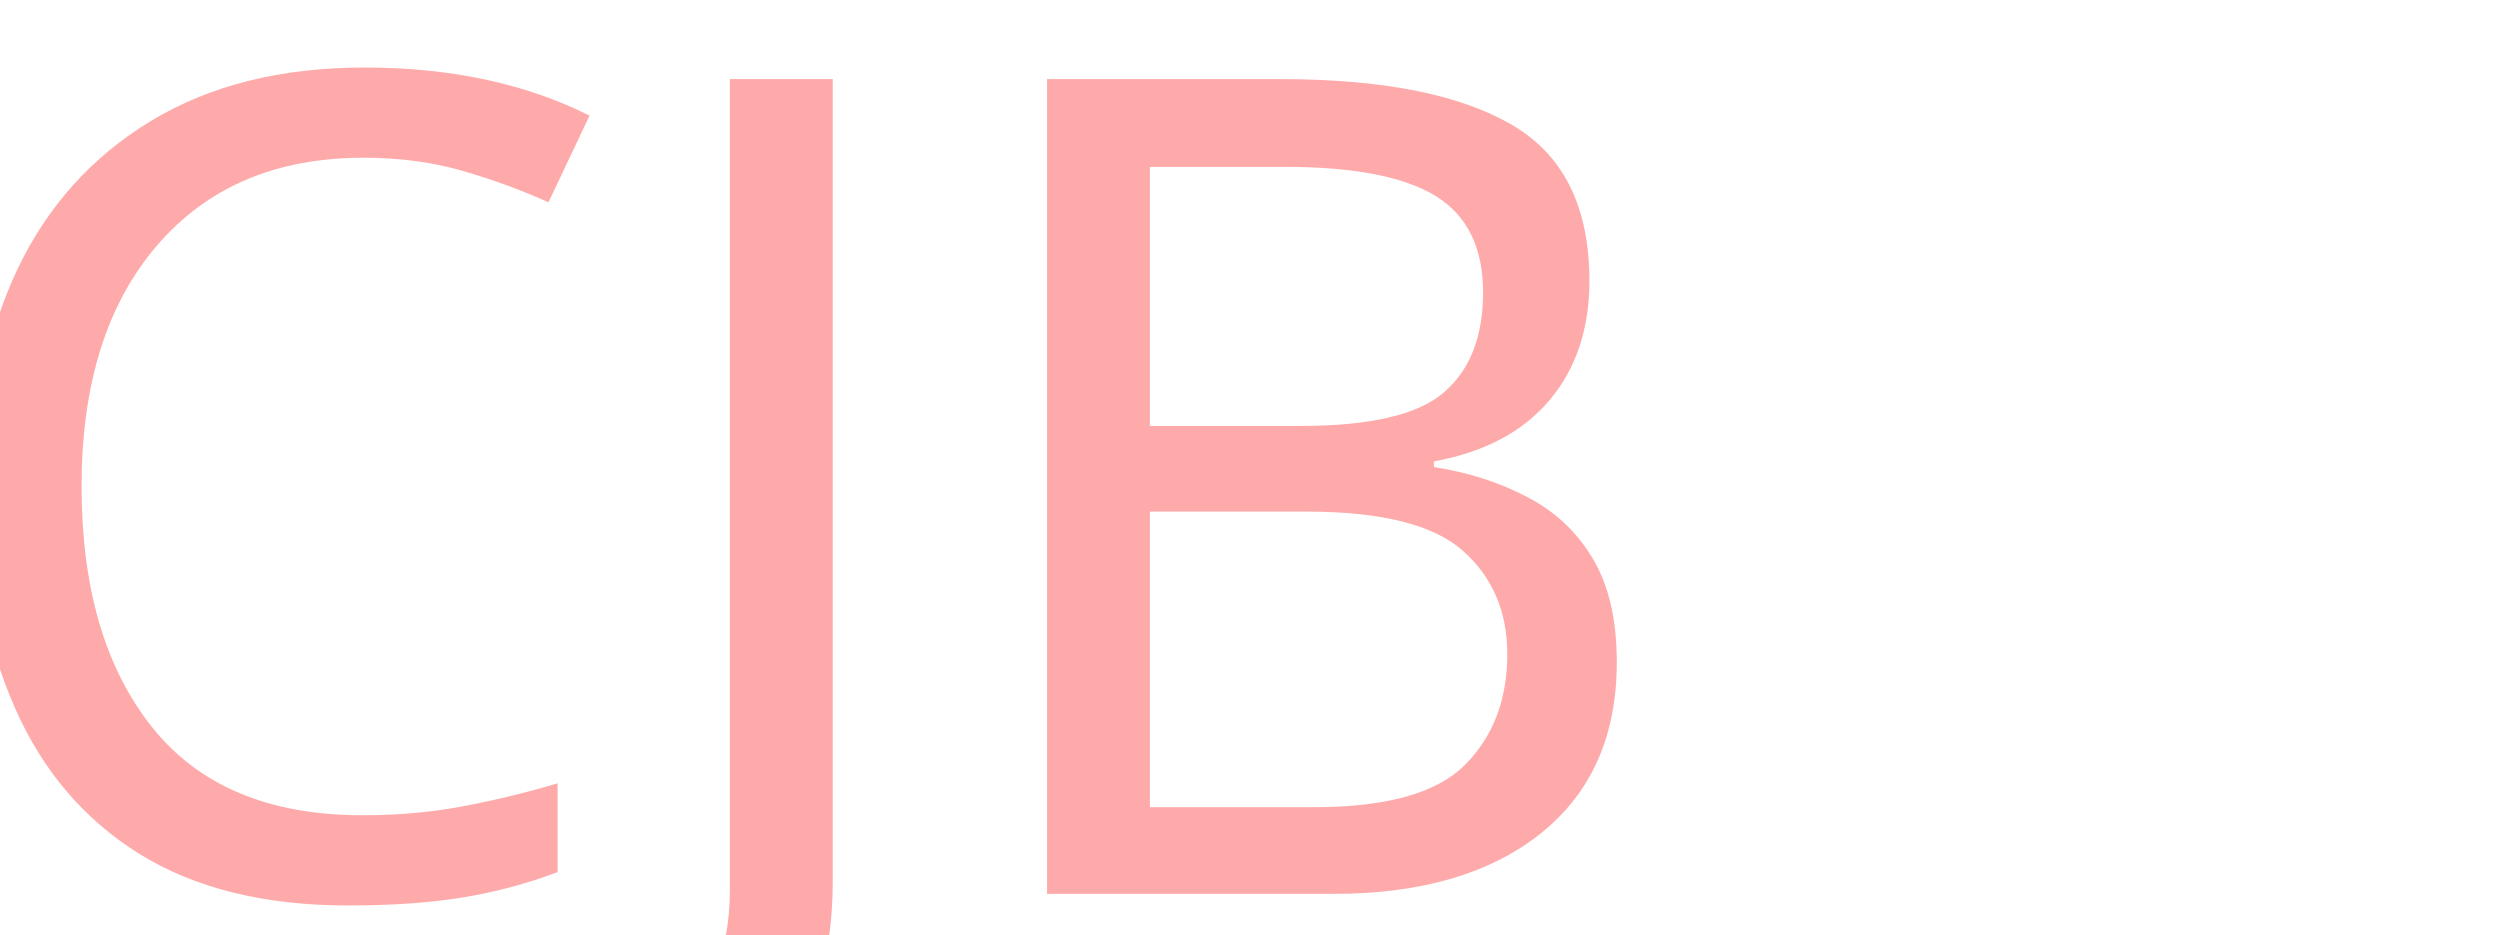
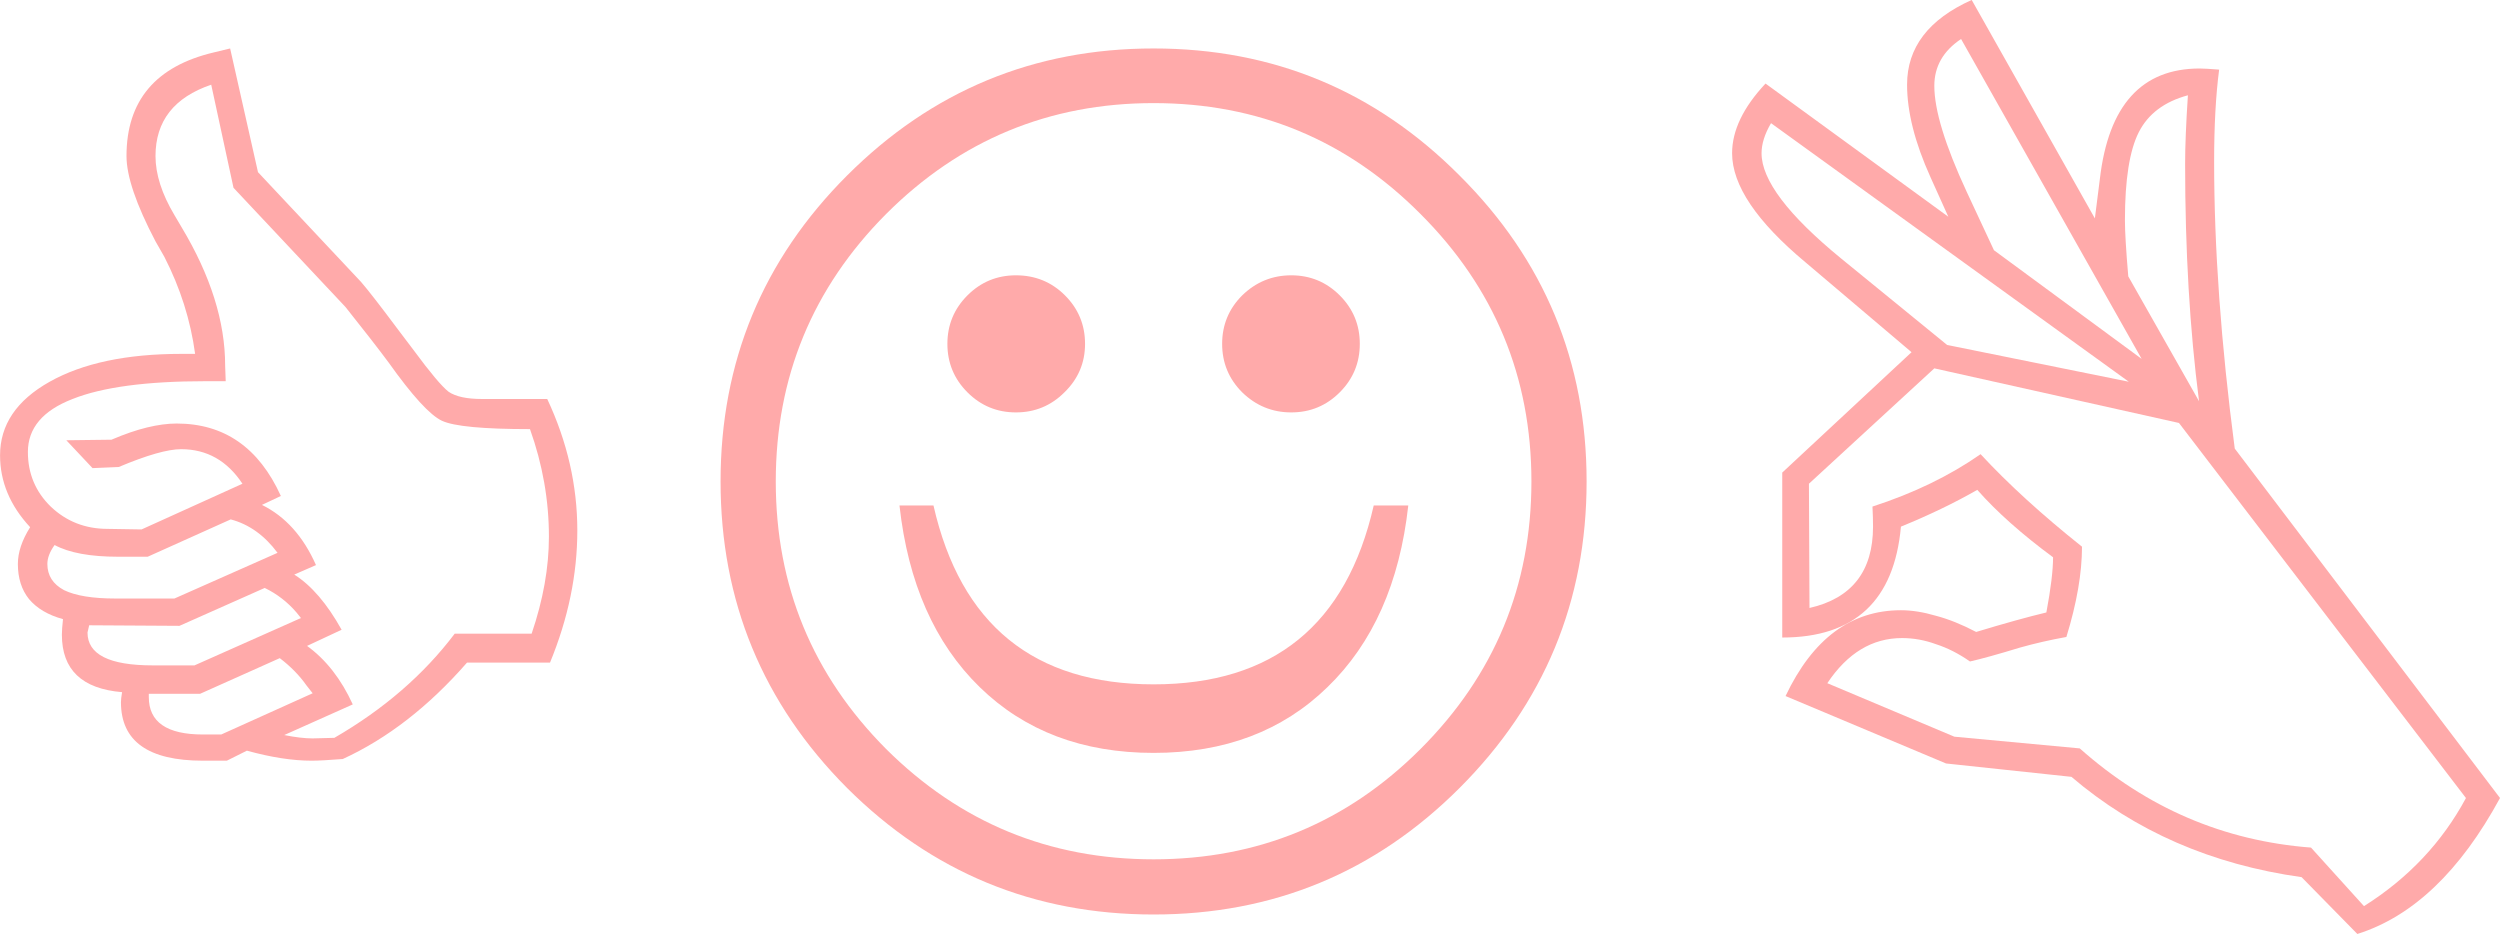
<svg xmlns="http://www.w3.org/2000/svg" width="420.562" height="157.125" viewBox="0 0 111.274 41.573" version="1.1" id="svg3759">
  <defs id="defs3753" />
  <g id="layer1" transform="translate(-48.65795,-21.74883)">
-     <text xml:space="preserve" style="font-style:normal;font-variant:normal;font-weight:normal;font-stretch:normal;font-size:10.583px;line-height:1.25;font-family:Wingdings;-inkscape-font-specification:Wingdings;letter-spacing:0px;word-spacing:0px;fill:#ffaaaa;fill-opacity:1;stroke:none;stroke-width:0.265" x="44.367" y="61.536" id="text3763">
-       <tspan id="tspan3761" x="44.367" y="61.536" style="font-style:normal;font-variant:normal;font-weight:normal;font-stretch:normal;font-size:50.8px;font-family:Wingdings;-inkscape-font-specification:Wingdings;fill:#ffaaaa;stroke-width:0.265">CJB</tspan>
-     </text>
+     <g aria-label="CJB" style="font-style:normal;font-variant:normal;font-weight:normal;font-stretch:normal;font-size:10.583px;line-height:1.25;font-family:Wingdings;-inkscape-font-specification:Wingdings;letter-spacing:0px;word-spacing:0px;fill:#ffaaaa;fill-opacity:1;stroke:none;stroke-width:0.265" id="text3763">
+       <path d="M 73.14,51.242 H 69.444 q -2.555,2.927 -5.531,4.291 -0.943,0.074 -1.389,0.074 -1.265,0 -2.877,-0.446 l -0.893,0.446 h -1.067 q -3.646,0 -3.646,-2.604 0,-0.149 0.05,-0.446 -2.679,-0.223 -2.679,-2.555 0,-0.248 0.05,-0.695 -0.992,-0.273 -1.513,-0.893 -0.496,-0.62 -0.496,-1.563 0,-0.769 0.546,-1.637 -1.339,-1.439 -1.339,-3.2 0,-2.034 2.208,-3.274 2.208,-1.24 5.854,-1.24 h 0.62 Q 57.042,35.267 55.975,33.184 L 55.578,32.489 q -1.29,-2.456 -1.29,-3.795 0,-3.696 3.894,-4.614 l 0.719,-0.174 1.24,5.507 4.589,4.887 q 0.471,0.546 1.637,2.108 l 0.695,0.918 q 1.116,1.513 1.563,1.86 0.471,0.322 1.488,0.322 h 2.902 q 1.339,2.853 1.339,5.854 0,2.927 -1.215,5.879 z m -0.819,-1.29 q 0.769,-2.257 0.769,-4.316 0,-2.431 -0.843,-4.787 -3.125,0 -3.919,-0.372 -0.794,-0.372 -2.381,-2.604 Q 65.302,37.004 64.037,35.416 L 59.051,30.108 58.059,25.519 q -2.48,0.843 -2.48,3.175 0,1.215 0.843,2.629 l 0.322,0.546 q 1.935,3.225 1.935,6.152 l 0.025,0.695 h -0.893 q -3.944,0 -5.928,0.794 -1.984,0.769 -1.984,2.356 0,1.439 1.017,2.431 1.042,0.992 2.53,0.992 l 1.513,0.025 4.49,-2.034 q -1.017,-1.538 -2.729,-1.538 -0.446,0 -1.141,0.198 -0.695,0.198 -1.637,0.595 l -1.166,0.05 -1.166,-1.24 2.009,-0.025 q 0.868,-0.372 1.587,-0.546 0.719,-0.174 1.315,-0.174 3.175,0 4.638,3.225 l -0.843,0.397 q 1.563,0.769 2.406,2.679 l -0.967,0.422 q 1.141,0.719 2.108,2.456 l -1.538,0.719 q 1.265,0.918 2.034,2.604 l -3.051,1.364 q 0.744,0.149 1.265,0.149 l 0.967,-0.025 q 3.299,-1.91 5.358,-4.638 z M 61.011,46.355 q -0.868,-1.166 -2.084,-1.488 l -3.696,1.662 h -1.315 q -1.86,0 -2.828,-0.521 -0.322,0.446 -0.322,0.843 0,0.769 0.744,1.166 0.769,0.372 2.282,0.372 h 2.629 z m 1.042,2.902 Q 61.928,49.108 61.854,49.009 61.259,48.315 60.44,47.918 l -3.795,1.687 -4.018,-0.025 -0.074,0.322 q 0,1.463 2.902,1.463 h 1.86 z m 0.521,3.349 Q 62.4,52.383 62.301,52.259 61.829,51.589 61.11,51.043 l -3.547,1.587 h -2.282 v 0.149 q 0,1.662 2.406,1.662 h 0.819 z" style="font-style:normal;font-variant:normal;font-weight:normal;font-stretch:normal;font-size:50.8px;font-family:Wingdings;-inkscape-font-specification:Wingdings;fill:#ffaaaa;stroke-width:0.265" id="path24" />
+       <path d="m 100.004,62.453 q -7.987,0 -13.643,-5.631 -5.631,-5.655 -5.631,-13.643 0,-7.987 5.631,-13.618 5.655,-5.655 13.643,-5.655 7.987,0 13.618,5.655 5.655,5.631 5.655,13.618 0,7.987 -5.655,13.643 -5.631,5.631 -13.618,5.631 z m 0,-2.456 q 6.97,0 11.881,-4.911 4.936,-4.936 4.936,-11.906 0,-6.97 -4.936,-11.906 -4.911,-4.936 -11.881,-4.936 -6.97,0 -11.906,4.936 -4.911,4.936 -4.911,11.906 0,6.97 4.911,11.906 4.936,4.911 11.906,4.911 z M 88.693,44.247 h 1.513 q 1.811,7.962 9.798,7.962 7.987,0 9.798,-7.962 h 1.538 q -0.571,5.159 -3.597,8.086 -3.001,2.927 -7.739,2.927 -4.738,0 -7.739,-2.927 -3.001,-2.927 -3.572,-8.086 z m 5.184,-4.142 q -1.265,0 -2.158,-0.893 -0.893,-0.893 -0.893,-2.158 0,-1.265 0.893,-2.158 0.893,-0.893 2.158,-0.893 1.29,0 2.183,0.893 0.893,0.893 0.893,2.158 0,1.265 -0.918,2.158 -0.893,0.893 -2.158,0.893 z m 12.254,0 q -1.265,0 -2.183,-0.893 -0.893,-0.893 -0.893,-2.158 0,-1.265 0.893,-2.158 0.918,-0.893 2.183,-0.893 1.265,0 2.158,0.893 0.893,0.893 0.893,2.158 0,1.265 -0.893,2.158 -0.893,0.893 -2.158,0.893 z" style="font-style:normal;font-variant:normal;font-weight:normal;font-stretch:normal;font-size:50.8px;font-family:Wingdings;-inkscape-font-specification:Wingdings;fill:#ffaaaa;stroke-width:0.265" id="path26" />
+       <path d="m 151.101,60.791 q -6.003,-0.843 -10.244,-4.465 l -5.581,-0.595 -7.144,-3.001 q 1.811,-3.82 5.135,-3.82 0.719,0 1.563,0.248 0.843,0.223 1.786,0.719 1.885,-0.571 3.125,-0.868 0.298,-1.587 0.298,-2.456 -2.084,-1.538 -3.373,-3.001 -1.513,0.868 -3.398,1.637 -0.446,4.936 -5.283,4.936 v -7.342 l 5.755,-5.358 -4.713,-3.994 q -3.274,-2.729 -3.274,-4.862 0,-1.513 1.488,-3.101 l 8.136,5.928 -0.794,-1.761 q -1.042,-2.307 -1.042,-4.118 0,-2.48 2.877,-3.77 l 5.482,9.723 0.223,-1.761 q 0.571,-4.911 4.44,-4.911 0.248,0 0.868,0.05 -0.223,1.712 -0.223,4.093 0,5.779 0.918,12.774 l 11.807,15.553 q -2.654,4.887 -6.35,6.052 z m -4.564,-21.183 q -0.62,-4.787 -0.62,-10.567 0,-1.166 0.124,-3.051 -1.563,0.422 -2.183,1.637 -0.62,1.215 -0.62,3.919 0,0.769 0.149,2.505 z m -2.555,-1.885 -8.037,-14.238 q -1.191,0.794 -1.191,2.084 0,1.612 1.439,4.713 l 1.215,2.604 z m -0.571,1.017 -15.925,-11.509 q -0.422,0.719 -0.422,1.339 0,1.786 3.547,4.688 l 4.713,3.845 z m 8.111,20.737 2.356,2.604 q 2.952,-1.86 4.539,-4.812 l -12.774,-16.694 -10.889,-2.431 -5.581,5.135 0.025,5.531 q 2.828,-0.645 2.828,-3.621 0,-0.397 -0.025,-0.893 2.753,-0.893 4.812,-2.332 1.836,1.984 4.514,4.118 0,1.761 -0.695,4.018 -1.091,0.198 -2.059,0.471 -1.463,0.446 -2.232,0.62 -0.744,-0.521 -1.513,-0.769 -0.744,-0.273 -1.513,-0.273 -1.984,0 -3.324,2.009 l 5.655,2.381 5.581,0.521 q 4.465,3.969 10.294,4.415 z" style="font-style:normal;font-variant:normal;font-weight:normal;font-stretch:normal;font-size:50.8px;font-family:Wingdings;-inkscape-font-specification:Wingdings;fill:#ffaaaa;stroke-width:0.265" id="path28" />
+     </g>
  </g>
</svg>
